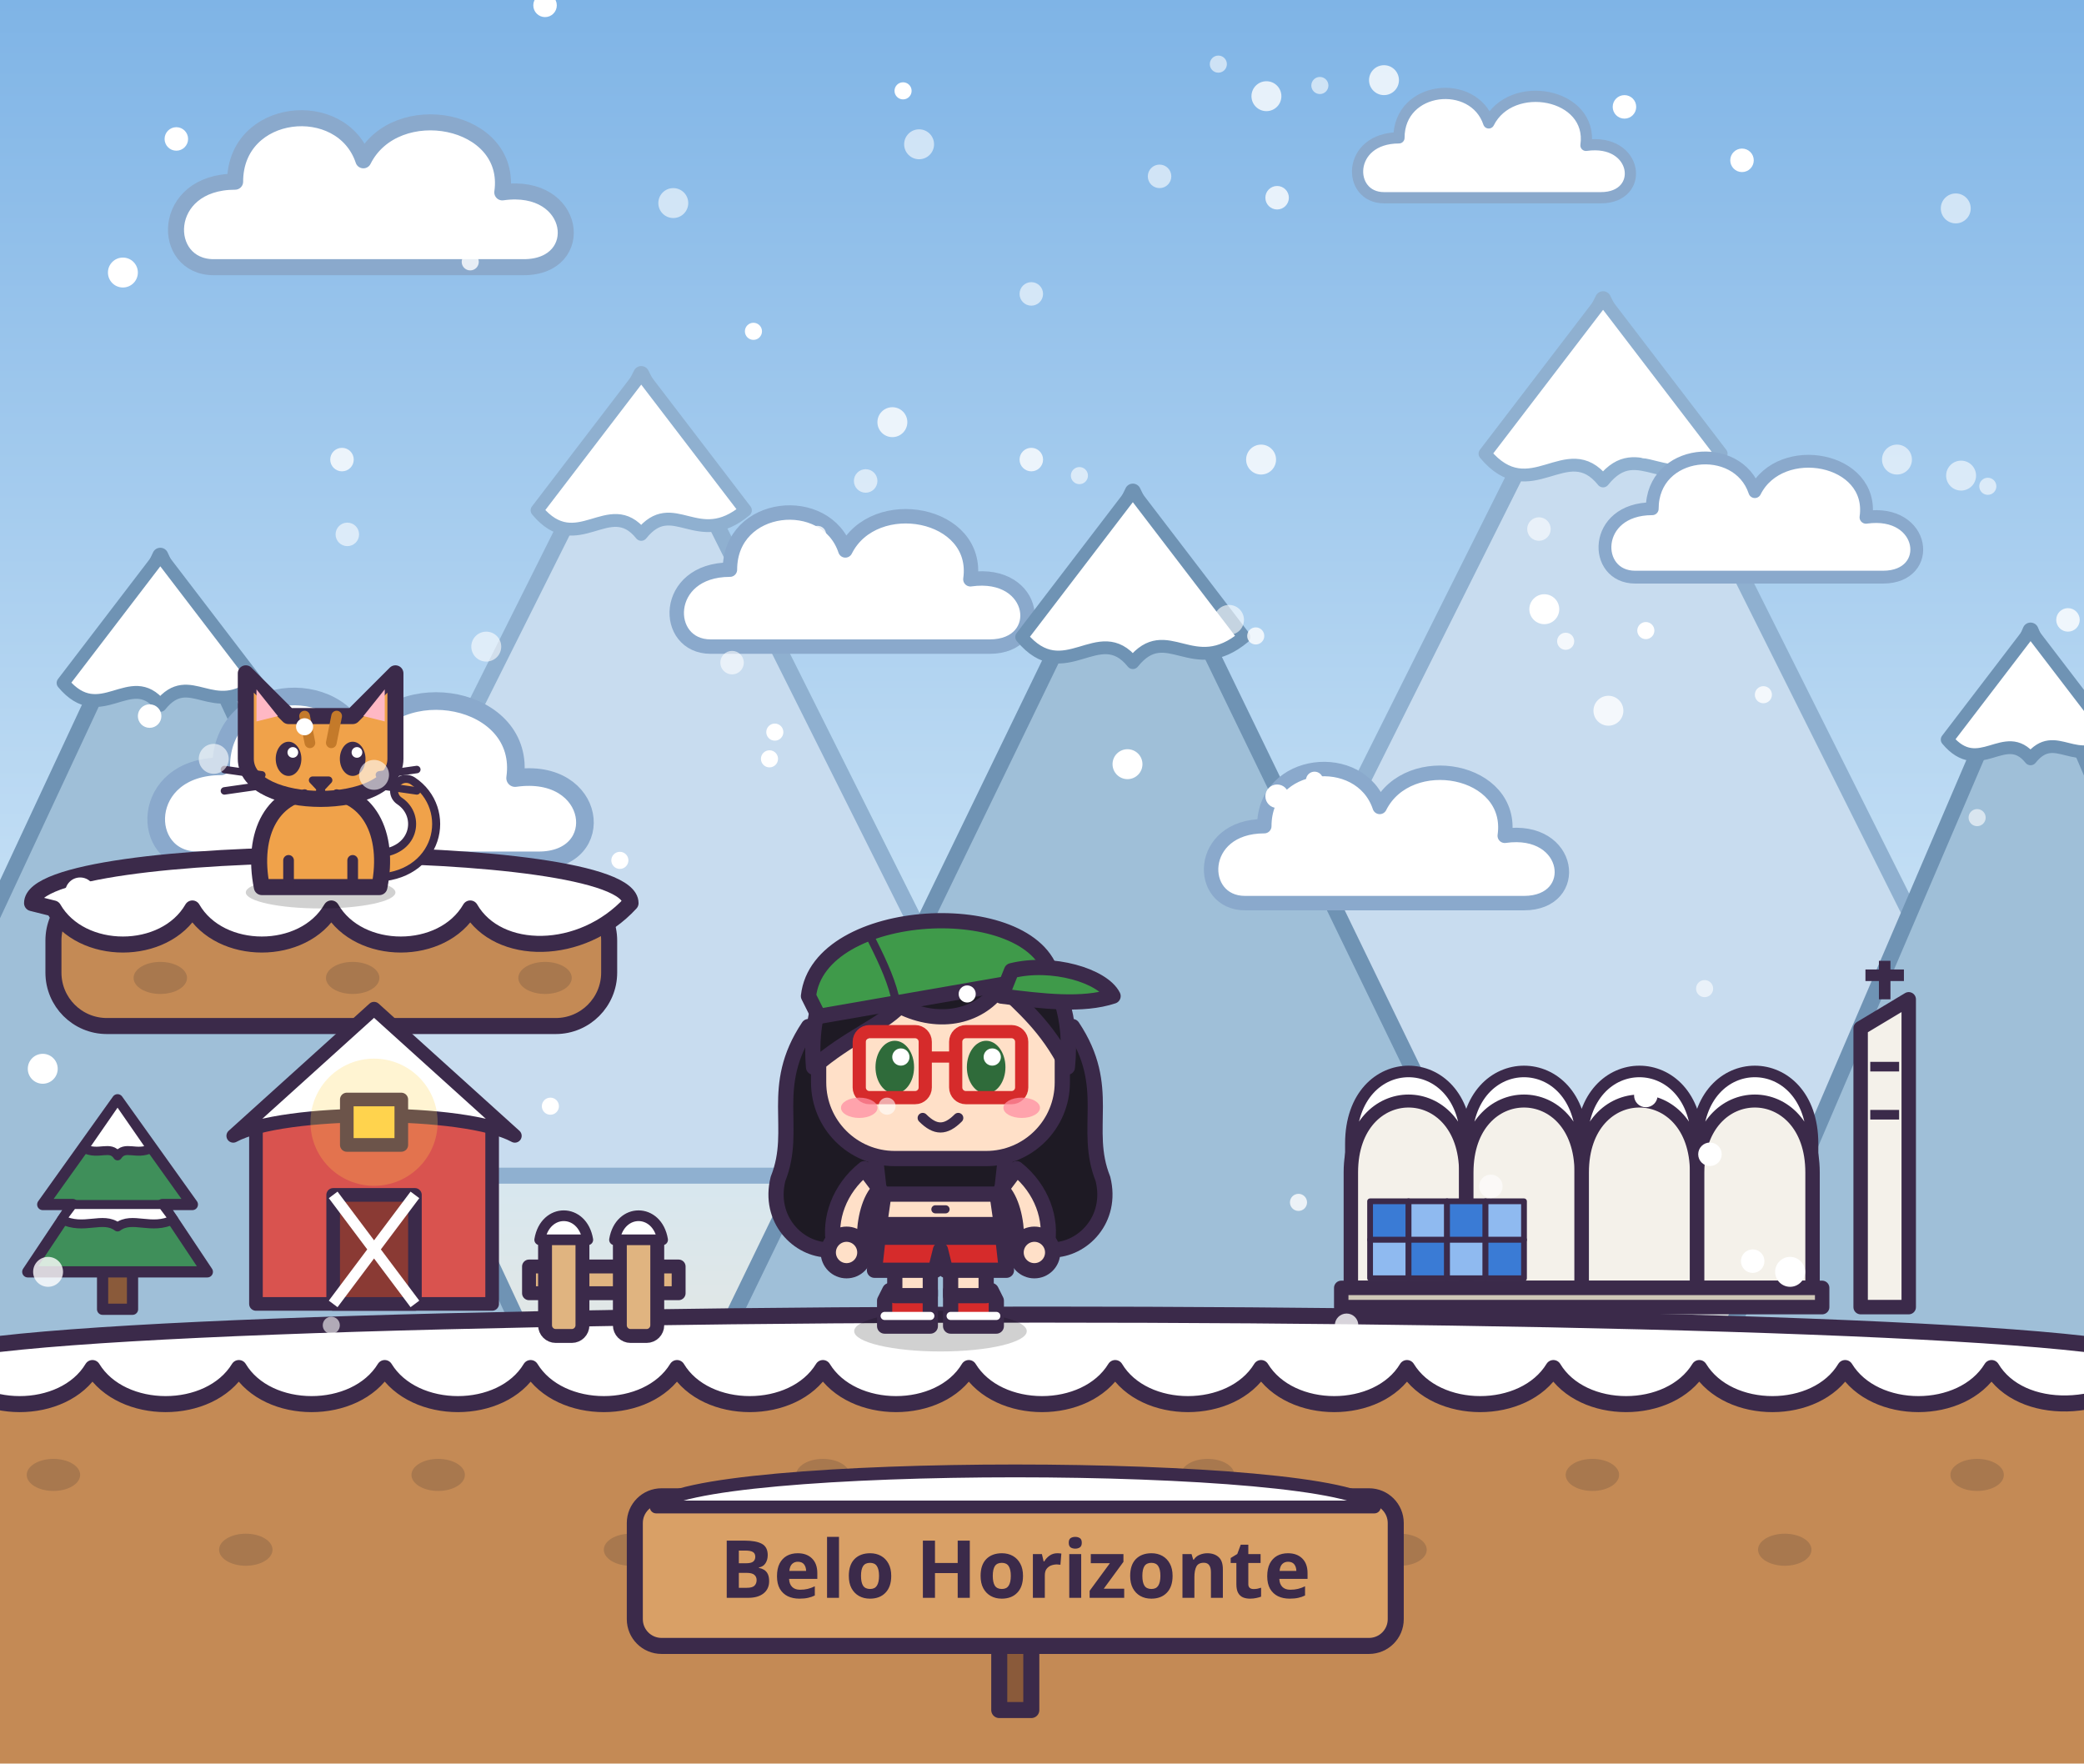
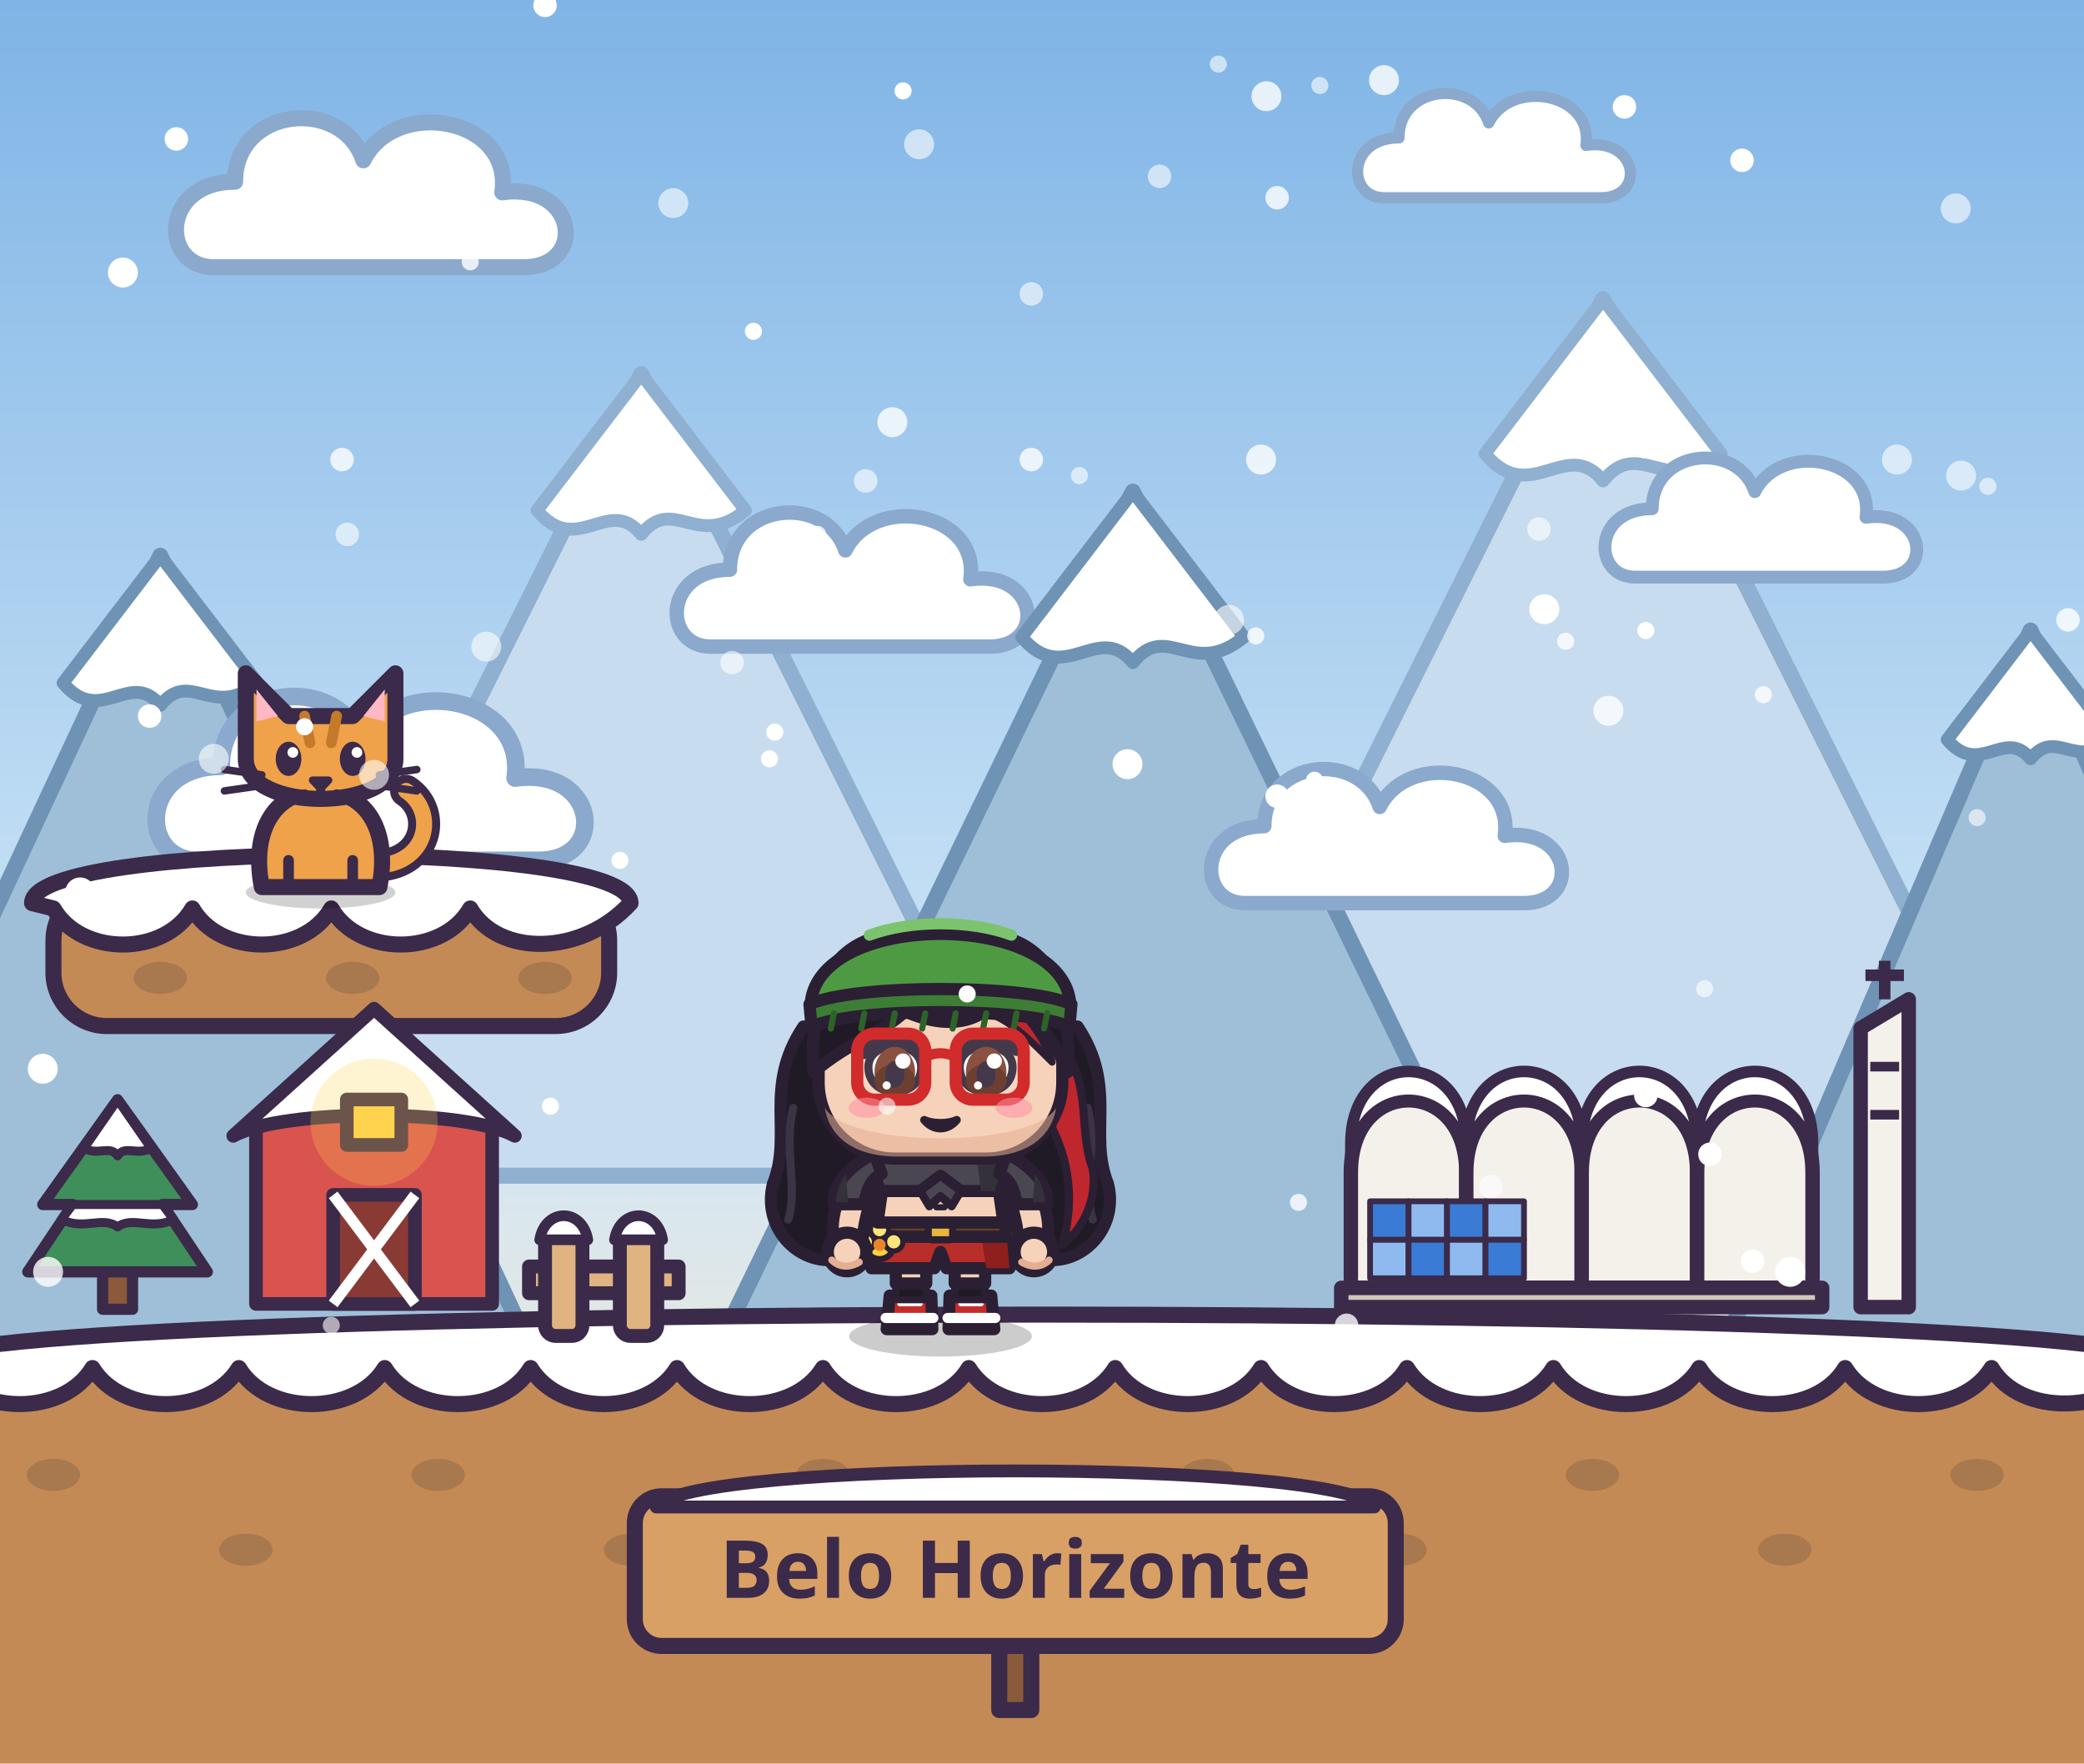
<svg xmlns="http://www.w3.org/2000/svg" viewBox="0 0 390 330" width="100%" height="100%" preserveAspectRatio="xMidYMax slice">
  <defs>
    <linearGradient id="ceu" x1="0" y1="0" x2="0" y2="1">
      <stop offset="0" stop-color="#7fb4e6" />
      <stop offset=".6" stop-color="#cfe6f7" />
      <stop offset="1" stop-color="#ffe9c9" />
    </linearGradient>
  </defs>
  <rect width="390" height="330" fill="url(#ceu)" />
  <path d="M45.0 220 L120 70 L195.0 220 Z" fill="#c8dcef" stroke="#8fb0d0" stroke-width="3" stroke-linejoin="round" />
  <path d="M100.5 95.5 L120 70 L139.5 95.5 C130.5 103.0 126.0 92.5 120 100.0 C114.0 92.5 108.0 104.5 100.5 95.5 Z" fill="#fff" stroke="#8fb0d0" stroke-width="2.4" stroke-linejoin="round" />
  <path d="M215.0 226 L300 56 L385.0 226 Z" fill="#c8dcef" stroke="#8fb0d0" stroke-width="3" stroke-linejoin="round" />
  <path d="M277.9 84.9 L300 56 L322.1 84.9 C311.9 93.4 306.8 81.5 300 90.0 C293.2 81.5 286.4 95.1 277.9 84.9 Z" fill="#fff" stroke="#8fb0d0" stroke-width="2.4" stroke-linejoin="round" />
  <path transform="translate(160 112) scale(0.9)" d="M-30 10 C-40 10 -40 -6 -26 -6 C-26 -20 -6 -22 -2 -10 C4 -22 26 -18 24 -4 C38 -6 40 10 28 10 Z" fill="#fff" stroke="#8aa9cc" stroke-width="3" stroke-linejoin="round" />
  <path transform="translate(330 100) scale(0.8)" d="M-30 10 C-40 10 -40 -6 -26 -6 C-26 -20 -6 -22 -2 -10 C4 -22 26 -18 24 -4 C38 -6 40 10 28 10 Z" fill="#fff" stroke="#8aa9cc" stroke-width="3" stroke-linejoin="round" />
  <path d="M-40.0 254 L30 104 L100.0 254 Z" fill="#9fbfd8" stroke="#6f93b4" stroke-width="3" stroke-linejoin="round" />
  <path d="M11.8 127.8 L30 104 L48.2 127.8 C39.8 134.8 35.6 125.0 30 132.0 C24.4 125.0 18.8 136.2 11.8 127.8 Z" fill="#fff" stroke="#6f93b4" stroke-width="2.4" stroke-linejoin="round" />
  <path d="M132.0 257 L212 92 L292.0 257 Z" fill="#9fbfd8" stroke="#6f93b4" stroke-width="3" stroke-linejoin="round" />
  <path d="M191.2 119.2 L212 92 L232.8 119.2 C223.2 127.2 218.4 116.0 212 124.0 C205.6 116.0 199.2 128.8 191.2 119.2 Z" fill="#fff" stroke="#6f93b4" stroke-width="2.4" stroke-linejoin="round" />
  <path d="M320.0 258 L380 118 L440.0 258 Z" fill="#9fbfd8" stroke="#6f93b4" stroke-width="3" stroke-linejoin="round" />
  <path d="M364.4 138.4 L380 118 L395.6 138.4 C388.4 144.4 384.8 136.0 380 142.0 C375.2 136.0 370.4 145.6 364.4 138.4 Z" fill="#fff" stroke="#6f93b4" stroke-width="2.4" stroke-linejoin="round" />
  <path transform="translate(70 150) scale(1.1)" d="M-30 10 C-40 10 -40 -6 -26 -6 C-26 -20 -6 -22 -2 -10 C4 -22 26 -18 24 -4 C38 -6 40 10 28 10 Z" fill="#fff" stroke="#8aa9cc" stroke-width="3" stroke-linejoin="round" />
  <path transform="translate(260 160) scale(0.9)" d="M-30 10 C-40 10 -40 -6 -26 -6 C-26 -20 -6 -22 -2 -10 C4 -22 26 -18 24 -4 C38 -6 40 10 28 10 Z" fill="#fff" stroke="#8aa9cc" stroke-width="3" stroke-linejoin="round" />
  <path transform="translate(70 40) scale(1)" d="M-30 10 C-40 10 -40 -6 -26 -6 C-26 -20 -6 -22 -2 -10 C4 -22 26 -18 24 -4 C38 -6 40 10 28 10 Z" fill="#fff" stroke="#8aa9cc" stroke-width="3" stroke-linejoin="round" />
  <path transform="translate(280 30) scale(0.7)" d="M-30 10 C-40 10 -40 -6 -26 -6 C-26 -20 -6 -22 -2 -10 C4 -22 26 -18 24 -4 C38 -6 40 10 28 10 Z" fill="#fff" stroke="#8aa9cc" stroke-width="3" stroke-linejoin="round" />
  <rect x="-10" y="252" width="410" height="90" rx="10" fill="#c48a55" stroke="#3b2a4a" stroke-width="3" />
  <ellipse cx="10" cy="276" rx="5" ry="3" fill="#a8784e" stroke="none" />
  <ellipse cx="46" cy="290" rx="5" ry="3" fill="#a8784e" stroke="none" />
  <ellipse cx="82" cy="276" rx="5" ry="3" fill="#a8784e" stroke="none" />
  <ellipse cx="118" cy="290" rx="5" ry="3" fill="#a8784e" stroke="none" />
  <ellipse cx="154" cy="276" rx="5" ry="3" fill="#a8784e" stroke="none" />
  <ellipse cx="190" cy="290" rx="5" ry="3" fill="#a8784e" stroke="none" />
  <ellipse cx="226" cy="276" rx="5" ry="3" fill="#a8784e" stroke="none" />
  <ellipse cx="262" cy="290" rx="5" ry="3" fill="#a8784e" stroke="none" />
  <ellipse cx="298" cy="276" rx="5" ry="3" fill="#a8784e" stroke="none" />
  <ellipse cx="334" cy="290" rx="5" ry="3" fill="#a8784e" stroke="none" />
  <ellipse cx="370" cy="276" rx="5" ry="3" fill="#a8784e" stroke="none" />
  <path d="M-14 255 C-14 243 404 243 404 255 C394.5 265 378.1 265 372.7 256 C367.2 265 350.8 265 345.3 256 C339.9 265 323.5 265 318.0 256 C312.5 265 296.1 265 290.7 256 C285.2 265 268.8 265 263.3 256 C257.9 265 241.5 265 236.0 256 C230.5 265 214.1 265 208.7 256 C203.2 265 186.8 265 181.3 256 C175.9 265 159.5 265 154.0 256 C148.5 265 132.1 265 126.7 256 C121.2 265 104.8 265 99.3 256 C93.9 265 77.5 265 72.0 256 C66.5 265 50.1 265 44.7 256 C39.2 265 22.8 265 17.3 256 C11.9 265 -4.5 265 -10.0 256 Z" fill="#fff" stroke="#3b2a4a" stroke-width="3" stroke-linejoin="round" />
  <rect x="10" y="166" width="104" height="26" rx="10" fill="#c48a55" stroke="#3b2a4a" stroke-width="3" />
  <ellipse cx="30" cy="183" rx="5" ry="3" fill="#a8784e" stroke="none" />
  <ellipse cx="66" cy="183" rx="5" ry="3" fill="#a8784e" stroke="none" />
  <ellipse cx="102" cy="183" rx="5" ry="3" fill="#a8784e" stroke="none" />
  <path d="M6 169 C6 157 118 157 118 169 C108.8 179 93.2 179 88.0 170 C82.8 179 67.2 179 62.0 170 C56.8 179 41.2 179 36.0 170 C30.8 179 15.2 179 10.0 170 Z" fill="#fff" stroke="#3b2a4a" stroke-width="3" stroke-linejoin="round" />
  <g transform="translate(60 150) scale(1)" stroke="#3b2a4a" stroke-width="3" stroke-linejoin="round" stroke-linecap="round">
    <ellipse cx="0" cy="17" rx="14" ry="3" fill="#000" opacity=".18" stroke="none" />
    <path d="M10 12 C20 12 22 2 16 -2" fill="none" stroke-width="6" />
    <path d="M10 12 C20 12 22 2 16 -2" fill="none" stroke="#f0a24a" stroke-width="3" />
    <path d="M-11 16 C-13 6 -9 -2 0 -2 C9 -2 13 6 11 16 Z" fill="#f0a24a" />
    <path d="M-6 16 L-6 11 M6 16 L6 11" stroke-width="2" />
    <path d="M-14 -8 L-14 -24 L-6 -16 L6 -16 L14 -24 L14 -8 C14 2 -14 2 -14 -8 Z" fill="#f0a24a" />
    <path d="M-12 -21 L-12 -15 L-8 -16 Z M12 -21 L12 -15 L8 -16 Z" fill="#ffb8c4" stroke="none" />
    <path d="M-3 -16 L-2 -11 M3 -16 L2 -11" stroke="#c47a2a" stroke-width="2" />
    <ellipse cx="-6" cy="-8" rx="2.4" ry="3.2" fill="#3b2a4a" stroke="none" />
    <ellipse cx="6" cy="-8" rx="2.4" ry="3.2" fill="#3b2a4a" stroke="none" />
    <circle cx="-5.2" cy="-9.2" r="1" fill="#fff" stroke="none" />
    <circle cx="6.8" cy="-9.2" r="1" fill="#fff" stroke="none" />
    <path d="M-1.5 -4 L1.5 -4 L0 -2.4 Z" fill="#ff8fa3" stroke-width="1.4" />
    <path d="M-3 -1.5 C-1.5 0 0 -1 0 -2.4 C0 -1 1.5 0 3 -1.5" fill="none" stroke-width="1.6" />
    <path d="M-18 -6 L-11 -5 M-18 -2 L-11 -3 M18 -6 L11 -5 M18 -2 L11 -3" stroke-width="1.4" />
  </g>
  <g transform="translate(296 214) scale(0.9)" stroke="#3b2a4a" stroke-width="3" stroke-linejoin="round">
    <path d="M-48 30 L-48 6 C-48 -14 -24 -14 -24 6 L-24 30 Z" fill="#f4f1ea" />
    <path d="M-24 30 L-24 6 C-24 -14 0 -14 0 6 L0 30 Z" fill="#f4f1ea" />
    <path d="M0 30 L0 6 C0 -14 24 -14 24 6 L24 30 Z" fill="#f4f1ea" />
    <path d="M24 30 L24 6 C24 -14 48 -14 48 6 L48 30 Z" fill="#f4f1ea" />
    <path d="M-48 6 C-48 -14 -24 -14 -24 6 C-24 -14 0 -14 0 6 C0 -14 24 -14 24 6 C24 -14 48 -14 48 6 L48 0 C48 -20 24 -20 24 0 C24 -20 0 -20 0 0 C0 -20 -24 -20 -24 0 C-24 -20 -48 -20 -48 0 Z" fill="#fff" stroke-width="2.4" />
    <rect x="-44" y="12" width="8" height="8" fill="#3a7bd5" stroke-width="1.2" />
    <rect x="-44" y="20" width="8" height="8" fill="#8fbaf0" stroke-width="1.2" />
    <rect x="-36" y="12" width="8" height="8" fill="#8fbaf0" stroke-width="1.2" />
    <rect x="-36" y="20" width="8" height="8" fill="#3a7bd5" stroke-width="1.2" />
    <rect x="-28" y="12" width="8" height="8" fill="#3a7bd5" stroke-width="1.2" />
    <rect x="-28" y="20" width="8" height="8" fill="#8fbaf0" stroke-width="1.2" />
    <rect x="-20" y="12" width="8" height="8" fill="#8fbaf0" stroke-width="1.2" />
    <rect x="-20" y="20" width="8" height="8" fill="#3a7bd5" stroke-width="1.2" />
    <rect x="-50" y="30" width="100" height="4" fill="#cfc8b8" />
    <path d="M58 34 L58 -24 L68 -30 L68 34 Z" fill="#f4f1ea" />
    <path d="M60 -16 L66 -16 M60 -6 L66 -6" stroke-width="2" />
    <path d="M63 -30 L63 -38 M59 -35 L67 -35" stroke-width="2.4" />
  </g>
  <g transform="translate(70 210) scale(0.85)" stroke="#3b2a4a" stroke-width="3" stroke-linejoin="round">
    <path d="M-26 0 L-26 40 L26 40 L26 0 L0 -20 Z" fill="#d9534f" />
    <path d="M-31 3 L0 -25 L31 3 C20 -3 -20 -3 -31 3 Z" fill="#fff" />
    <rect x="-9" y="16" width="18" height="24" fill="#8a3a34" />
    <path d="M-9 16 L9 40 M9 16 L-9 40" stroke="#fff" stroke-width="2.4" />
    <rect x="-6" y="-5" width="12" height="10" fill="#ffd34d" />
    <circle cx="0" cy="0" r="14" fill="#ffd34d" opacity=".25" stroke="none" />
  </g>
  <g stroke="#3b2a4a" stroke-width="2.6" stroke-linejoin="round">
    <rect x="99" y="237" width="28" height="5" fill="#e0b480" />
    <rect x="102" y="230" width="7" height="20" rx="2" fill="#e0b480" />
    <path d="M101 232 C102 226 109 226 110 232 Z" fill="#fff" stroke-width="2" />
    <rect x="116" y="230" width="7" height="20" rx="2" fill="#e0b480" />
    <path d="M115 232 C116 226 123 226 124 232 Z" fill="#fff" stroke-width="2" />
  </g>
  <g transform="translate(22 210) scale(0.7)" stroke="#3b2a4a" stroke-width="3" stroke-linejoin="round">
    <rect x="-4" y="38" width="8" height="12" fill="#8a5a3a" />
    <path d="M0 -6 L-20 22 L-12 22 L-24 40 L24 40 L12 22 L20 22 Z" fill="#3f8f5a" />
    <path d="M0 -6 L-9 7 C-5 9 -2 6 0 9 C2 6 5 9 9 7 Z M-15 26 C-9 29 -4 25 0 28 C4 25 9 29 15 26 L12 22 L-12 22 Z" fill="#fff" stroke-width="2.4" />
  </g>
-   <g transform="translate(176 194) scale(0.95)" stroke="#3b2a4a" stroke-width="3" stroke-linejoin="round" stroke-linecap="round">
-     <ellipse cx="0" cy="58" rx="17" ry="4" fill="#000" opacity=".18" stroke="none" />
-     <path d="M-26 -2 C-34 10 -28 18 -32 28 C-34 36 -28 42 -22 42 L-14 34 L14 34 L22 42 C28 42 34 36 32 28 C28 18 34 10 26 -2 Z" fill="#1e1a24" />
-     <path d="M-10 50 L-11 52 L-11 57 L-2 57 L-2 50 Z M2 50 L2 57 L11 57 L11 52 L10 50 Z" fill="#d62b2b" />
-     <path d="M-11 55 L-2 55 M2 55 L11 55" stroke="#fff" stroke-width="1.6" />
-     <rect x="-9" y="44" width="7" height="7" fill="#ffe0c8" />
-     <rect x="2" y="44" width="7" height="7" fill="#ffe0c8" />
-     <path d="M-12 37 L12 37 L13 46 L1 46 L0 42 L-1 46 L-13 46 Z" fill="#d62b2b" />
-     <path d="M-12 37 L12 37 L12 39.5 L-12 39.5 Z" fill="#2a2230" />
-     <path d="M-11 30 L11 30 L12 37 L-12 37 Z" fill="#ffe0c8" />
-     <path d="M-1 34 L1 34" stroke-width="1.6" />
-     <path d="M-13 22 L13 22 L12 31 L-12 31 Z" fill="#1e1a24" />
-     <path d="M-15 26 C-20 30 -22 36 -21 41 L-15 40 C-15 36 -14 32 -12 30 Z M15 26 C20 30 22 36 21 41 L15 40 C15 36 14 32 12 30 Z" fill="#ffe0c8" />
-     <circle cx="-18.5" cy="42.5" r="3.6" fill="#ffe0c8" />
-     <circle cx="18.5" cy="42.5" r="3.6" fill="#ffe0c8" />
-     <rect x="-24" y="-20" width="48" height="44" rx="15" fill="#ffe0c8" />
-     <path d="M-25 6 C-27 -18 -8 -24 2 -22 C14 -22 27 -14 25 6 C21 -2 16 -6 12 -10 C8 -4 0 -2 -8 -6 C-12 -2 -18 0 -25 6 Z" fill="#1e1a24" />
-     <path d="M-26 -8 C-24 -26 18 -28 22 -12 L-24 -4 Z" fill="#3f9a4a" />
-     <path d="M14 -13 C22 -15 32 -12 34 -8 C28 -6 20 -7 12 -8 Z" fill="#3f9a4a" />
-     <path d="M-14 -20 C-12 -16 -10 -12 -9 -8" fill="none" stroke-width="1.6" />
-     <ellipse cx="-9" cy="6" rx="3.8" ry="5.2" fill="#2f6b3a" stroke="none" />
-     <ellipse cx="9" cy="6" rx="3.8" ry="5.2" fill="#2f6b3a" stroke="none" />
-     <circle cx="-7.8" cy="4" r="1.7" fill="#fff" stroke="none" />
-     <circle cx="10.2" cy="4" r="1.7" fill="#fff" stroke="none" />
-     <rect x="-16" y="-1" width="13" height="13" rx="2" fill="none" stroke="#d62b2b" stroke-width="2.6" />
-     <rect x="3" y="-1" width="13" height="13" rx="2" fill="none" stroke="#d62b2b" stroke-width="2.6" />
-     <path d="M-3 4 L3 4" stroke="#d62b2b" stroke-width="2.2" />
-     <ellipse cx="-16" cy="14" rx="3.6" ry="2" fill="#ff8fa3" stroke="none" opacity=".75" />
-     <ellipse cx="16" cy="14" rx="3.6" ry="2" fill="#ff8fa3" stroke="none" opacity=".75" />
-     <path d="M-3.5 16 C-1 18.5 1 18.5 3.5 16" fill="none" stroke-width="2" />
+   <g transform="translate(176 194) scale(0.95)" stroke="#2B1F33" stroke-width="2.4" stroke-linejoin="round" stroke-linecap="round">
+     <ellipse cx="0" cy="59" rx="18" ry="4" fill="#000" opacity=".2" stroke="none" />
+     <path d="M-27 -2 C-35 10 -29 19 -33 29 C-35 37 -29 44 -22 44 C-18 41 -15 38 -14 34 L14 34 C15 38 18 41 22 44 C29 44 35 37 33 29 C29 19 35 10 27 -2 Z" fill="#1F1A26" />
+     <path d="M-29 14 C-31 22 -28 30 -30 36 M29 14 C31 22 28 30 30 36" fill="none" stroke="#3A3445" stroke-width="1.6" />
+     <path d="M24 2 C30 10 27 18 30 26 C31 32 28 38 24 41 C26 34 26 26 22 18 Z" fill="#C0262E" stroke-width="1.6" />
+     <path d="M-10 51 L-10.6 57.6 L-1.6 57.6 L-1.8 51 Z M1.8 51 L1.6 57.6 L10.6 57.6 L10 51 Z" fill="#C42B2B" />
+     <path d="M-10.8 55.4 L-1.4 55.4 M1.4 55.4 L10.8 55.4" stroke="#fff" stroke-width="2" />
+     <path d="M-8 52.6 L-4 52.6 M4 52.6 L8 52.6" stroke="#fff" stroke-width="1" />
+     <rect x="-8.8" y="48.4" width="6" height="3.4" fill="#1F1A26" stroke-width="1.4" />
+     <rect x="2.8" y="48.4" width="6" height="3.4" fill="#1F1A26" stroke-width="1.4" />
+     <path d="M-8.8 44 L-2.8 44 L-2.8 48.6 L-8.8 48.6 Z M2.8 44 L8.8 44 L8.8 48.6 L2.8 48.6 Z" fill="#F7D2BA" />
+     <path d="M-12.6 37 L12.6 37 L13.6 45.6 L1.2 45.6 L0 42.4 L-1.2 45.6 L-13.6 45.6 Z" fill="#B82E2A" />
+     <path d="M8 39 L13 39 L13.6 45.6 L9 45.6 Z" fill="#8E1F1D" stroke="none" />
+     <path d="M-12.8 36.4 L12.8 36.4 L12.8 39.4 L-12.8 39.4 Z" fill="#6B3F23" />
+     <rect x="-2.4" y="35.8" width="4.8" height="4.2" rx=".8" fill="#E7B53A" stroke-width="1.4" />
+     <g transform="translate(-12 41)">
+       <circle r="2.8" fill="#FFD23F" stroke-width="1.2" />
+       <circle cx="0" cy="-3" r="1.8" fill="#FFE47A" stroke-width="1" />
+       <circle cx="2.8" cy="-.6" r="1.8" fill="#FFE47A" stroke-width="1" />
+       <circle cx="-2.8" cy="-.6" r="1.8" fill="#FFE47A" stroke-width="1" />
+       <circle r="1.2" fill="#E8862A" stroke="none" />
+     </g>
+     <path d="M-11.4 29.6 L11.4 29.6 L12.4 36.6 L-12.4 36.6 Z" fill="#F7D2BA" />
+     <path d="M-.8 33.6 L.8 33.6" stroke-width="1.2" />
+     <path d="M-13.4 22.4 L13.4 22.4 L12.4 30.4 L4 30.4 L0 27.4 L-4 30.4 L-12.4 30.4 Z" fill="#4A4752" />
+     <path d="M-4 30.4 L0 27.4 L4 30.4 L2.2 33.4 L0 31.4 L-2.2 33.4 Z" fill="#4A4752" stroke-width="1.6" />
+     <path d="M7 23 L13 23 L12.4 30.4 L8 30.4 Z" fill="#34313B" stroke="none" />
+     <path d="M-14 25 C-20 29 -22 35 -21 41 L-15.4 40.4 C-15 36 -14 32 -12 30 Z" fill="#F7D2BA" />
+     <path d="M-13 23 C-19 26 -21.4 30 -21 33 L-15 33 C-14.6 30 -13.6 28 -11.6 27 Z" fill="#4A4752" />
+     <path d="M-18.6 27 C-20 29 -20.6 31 -20.6 32.6 L-18.2 32.6 Z" fill="#34313B" stroke="none" />
+     <circle cx="-18.4" cy="42.4" r="3.8" fill="#F7D2BA" />
+     <path d="M-16 44.4 C-18 45.6 -20 45.4 -21.4 44" fill="none" stroke="#E3AE93" stroke-width="1.4" />
+     <path d="M14 25 C20 29 22 35 21 41 L15.4 40.4 C15 36 14 32 12 30 Z" fill="#F7D2BA" />
+     <path d="M13 23 C19 26 21.4 30 21 33 L15 33 C14.6 30 13.6 28 11.6 27 Z" fill="#4A4752" />
+     <path d="M18.6 27 C20 29 20.6 31 20.6 32.6 L18.2 32.6 Z" fill="#34313B" stroke="none" />
+     <circle cx="18.4" cy="42.4" r="3.8" fill="#F7D2BA" />
+     <path d="M16 44.4 C18 45.6 20 45.4 21.4 44" fill="none" stroke="#E3AE93" stroke-width="1.4" />
+     <rect x="-24" y="-20" width="48" height="44" rx="15" fill="#F7D2BA" />
+     <path d="M-22.8 14 C-18 22 18 22 22.8 14 C22 19 18 23.4 9 23.6 L-9 23.6 C-18 23.4 -22 19 -22.8 14 Z" fill="#E3AE93" stroke="none" opacity=".55" />
+     <path d="M-25 7 C-27 -16 -9 -23 2 -21 C14 -21 27 -13 25 7 C22 -1 17 -5 12 -9 C9 -3 2 -1 -7 -5 C-11 -1 -18 1 -25 7 Z" fill="#1F1A26" />
+     <path d="M12 -9 C16 -5 20 -1 22 5 C18 1 15 -2 11 -4 Z" fill="#C0262E" stroke-width="1.4" />
+     <path d="M-14 -10 C-10 -12 -4 -12 0 -11" fill="none" stroke="#4A4455" stroke-width="1.8" />
+     <path d="M-25.6 -6 C-25 -25 25 -25 25.6 -6 C17 -9.6 -17 -9.6 -25.6 -6 Z" fill="#4E9A43" />
+     <path d="M-25.8 -6.4 C-17 -10.4 17 -10.4 25.8 -6.4 L25.4 -2 C17 -5.8 -17 -5.8 -25.4 -2 Z" fill="#3D7D35" />
+     <path d="M-21 -4.6 L-21.6 -1.6" fill="none" stroke="#2E6328" stroke-width="1.2" />
+     <path d="M-15 -4.6 L-15.6 -1.6" fill="none" stroke="#2E6328" stroke-width="1.2" />
+     <path d="M-9 -4.6 L-9.6 -1.6" fill="none" stroke="#2E6328" stroke-width="1.2" />
+     <path d="M-3 -4.6 L-3.6 -1.6" fill="none" stroke="#2E6328" stroke-width="1.2" />
+     <path d="M3 -4.6 L2.4 -1.6" fill="none" stroke="#2E6328" stroke-width="1.2" />
+     <path d="M9 -4.6 L8.4 -1.6" fill="none" stroke="#2E6328" stroke-width="1.2" />
+     <path d="M15 -4.6 L14.4 -1.6" fill="none" stroke="#2E6328" stroke-width="1.2" />
+     <path d="M21 -4.6 L20.4 -1.6" fill="none" stroke="#2E6328" stroke-width="1.2" />
+     <path d="M-14 -20 C-6 -23 6 -23 14 -20" fill="none" stroke="#7CC36E" stroke-width="2.2" />
+     <path d="M-14.2 6 C-14.2 0.5 -3.8 0.5 -3.8 6 C-3.8 12.5 -14.2 12.5 -14.2 6 Z" fill="#fff" stroke-width="1.6" />
+     <ellipse cx="-9" cy="7" rx="4" ry="5" fill="#7A3A26" stroke="none" />
+     <ellipse cx="-9" cy="8.6" rx="4" ry="3.2" fill="#5A2516" stroke="none" />
+     <ellipse cx="-9" cy="7.4" rx="1.9" ry="2.6" fill="#2B1F33" stroke="none" />
+     <circle cx="-7.4" cy="4.8" r="1.5" fill="#fff" stroke="none" />
+     <circle cx="-10.6" cy="9.6" r=".8" fill="#fff" stroke="none" />
+     <path d="M-15 3.2 C-12 -.2 -6 -.2 -3 2.6" fill="none" stroke-width="2.4" />
+     <path d="M-14.6 2.8 L-16.6 1.4" fill="none" stroke-width="1.6" />
+     <path d="M3.8 6 C3.8 0.5 14.2 0.5 14.2 6 C14.2 12.5 3.8 12.5 3.8 6 Z" fill="#fff" stroke-width="1.6" />
+     <ellipse cx="9" cy="7" rx="4" ry="5" fill="#7A3A26" stroke="none" />
+     <ellipse cx="9" cy="8.6" rx="4" ry="3.2" fill="#5A2516" stroke="none" />
+     <ellipse cx="9" cy="7.4" rx="1.9" ry="2.6" fill="#2B1F33" stroke="none" />
+     <circle cx="10.6" cy="4.8" r="1.5" fill="#fff" stroke="none" />
+     <circle cx="7.4" cy="9.6" r=".8" fill="#fff" stroke="none" />
+     <path d="M3 3.2 C6 -.2 12 -.2 15 2.6" fill="none" stroke-width="2.4" />
+     <path d="M14.6 2.8 L16.6 1.4" fill="none" stroke-width="1.6" />
+     <rect x="-16.4" y="-.6" width="13.4" height="13" rx="3.4" fill="#fff" fill-opacity=".12" stroke="#D12B2B" stroke-width="2.4" />
+     <rect x="3" y="-.6" width="13.4" height="13" rx="3.4" fill="#fff" fill-opacity=".12" stroke="#D12B2B" stroke-width="2.4" />
+     <path d="M-3 4 C-1 3 1 3 3 4" fill="none" stroke="#D12B2B" stroke-width="2" />
+     <ellipse cx="-14.5" cy="14" rx="3.6" ry="2" fill="#FF8FA3" opacity=".55" stroke="none" />
+     <ellipse cx="14.5" cy="14" rx="3.6" ry="2" fill="#FF8FA3" opacity=".55" stroke="none" />
+     <path d="M-3.2 16.4 C-1.4 18.6 1.4 18.6 3.2 16.4 C1.6 17.2 -1.6 17.2 -3.2 16.4 Z" fill="#C8475A" stroke-width="1.6" />
  </g>
  <g stroke="#3b2a4a" stroke-width="3" stroke-linejoin="round">
    <rect x="187" y="304" width="6" height="16" fill="#8a5a3a" />
    <rect x="118.8" y="280" width="142.4" height="28" rx="5" fill="#d9a066" />
    <path d="M122.8 282 C128.8 273 251.2 273 257.2 282 Z" fill="#fff" stroke-width="2.4" />
  </g>
  <text x="190" y="299" text-anchor="middle" font-family="Trebuchet MS,Verdana,sans-serif" font-weight="800" font-size="15" fill="#3b2a4a">Belo Horizonte</text>
  <circle cx="126" cy="38" r="2.8" fill="#fff" opacity="0.6" />
  <circle cx="28" cy="134" r="2.2" fill="#fff" opacity="1" />
  <circle cx="23" cy="127" r="1.6" fill="#fff" opacity="0.6" />
  <circle cx="169" cy="17" r="1.6" fill="#fff" opacity="1" />
  <circle cx="166" cy="207" r="1.6" fill="#fff" opacity="0.6" />
  <circle cx="246" cy="146" r="1.6" fill="#fff" opacity="1" />
  <circle cx="228" cy="12" r="1.6" fill="#fff" opacity="0.6" />
  <circle cx="217" cy="33" r="2.2" fill="#fff" opacity="0.6" />
  <circle cx="211" cy="143" r="2.8" fill="#fff" opacity="1" />
  <circle cx="70" cy="145" r="2.8" fill="#fff" opacity="0.6" />
  <circle cx="145" cy="137" r="1.6" fill="#fff" opacity="1" />
  <circle cx="23" cy="51" r="2.8" fill="#fff" opacity="1" />
  <circle cx="167" cy="79" r="2.8" fill="#fff" opacity="0.8" />
  <circle cx="141" cy="62" r="1.6" fill="#fff" opacity="1" />
  <circle cx="304" cy="20" r="2.2" fill="#fff" opacity="1" />
  <circle cx="193" cy="86" r="2.2" fill="#fff" opacity="0.8" />
  <circle cx="237" cy="18" r="2.8" fill="#fff" opacity="0.8" />
  <circle cx="64" cy="86" r="2.2" fill="#fff" opacity="0.8" />
  <circle cx="15" cy="167" r="2.8" fill="#fff" opacity="1" />
  <circle cx="308" cy="205" r="2.2" fill="#fff" opacity="1" />
  <circle cx="137" cy="124" r="2.2" fill="#fff" opacity="0.6" />
  <circle cx="328" cy="236" r="2.2" fill="#fff" opacity="1" />
  <circle cx="259" cy="15" r="2.8" fill="#fff" opacity="0.8" />
  <circle cx="252" cy="248" r="2.2" fill="#fff" opacity="0.8" />
  <circle cx="279" cy="222" r="2.2" fill="#fff" opacity="0.6" />
  <circle cx="367" cy="89" r="2.8" fill="#fff" opacity="0.6" />
  <circle cx="193" cy="55" r="2.2" fill="#fff" opacity="0.6" />
  <circle cx="288" cy="99" r="2.2" fill="#fff" opacity="0.6" />
  <circle cx="65" cy="100" r="2.2" fill="#fff" opacity="0.6" />
  <circle cx="320" cy="216" r="2.2" fill="#fff" opacity="1" />
  <circle cx="162" cy="90" r="2.2" fill="#fff" opacity="0.6" />
  <circle cx="59" cy="44" r="1.6" fill="#fff" opacity="1" />
  <circle cx="91" cy="121" r="2.8" fill="#fff" opacity="0.6" />
  <circle cx="102" cy="1" r="2.2" fill="#fff" opacity="1" />
  <circle cx="144" cy="142" r="1.6" fill="#fff" opacity="1" />
  <circle cx="335" cy="238" r="2.8" fill="#fff" opacity="1" />
  <circle cx="289" cy="114" r="2.8" fill="#fff" opacity="1" />
  <circle cx="153" cy="100" r="1.6" fill="#fff" opacity="0.8" />
  <circle cx="247" cy="16" r="1.6" fill="#fff" opacity="0.6" />
  <circle cx="172" cy="27" r="2.8" fill="#fff" opacity="0.6" />
  <circle cx="40" cy="142" r="2.8" fill="#fff" opacity="0.6" />
  <circle cx="370" cy="153" r="1.6" fill="#fff" opacity="0.6" />
  <circle cx="239" cy="37" r="2.2" fill="#fff" opacity="0.8" />
  <circle cx="235" cy="119" r="1.6" fill="#fff" opacity="0.8" />
  <circle cx="387" cy="116" r="2.2" fill="#fff" opacity="0.8" />
  <circle cx="33" cy="26" r="2.2" fill="#fff" opacity="1" />
  <circle cx="103" cy="207" r="1.6" fill="#fff" opacity="1" />
  <circle cx="9" cy="238" r="2.8" fill="#fff" opacity="0.8" />
  <circle cx="57" cy="136" r="1.6" fill="#fff" opacity="1" />
  <circle cx="116" cy="161" r="1.6" fill="#fff" opacity="1" />
  <circle cx="330" cy="130" r="1.6" fill="#fff" opacity="0.8" />
  <circle cx="301" cy="133" r="2.8" fill="#fff" opacity="0.8" />
  <circle cx="248" cy="153" r="1.6" fill="#fff" opacity="0.6" />
  <circle cx="319" cy="185" r="1.6" fill="#fff" opacity="0.6" />
  <circle cx="202" cy="89" r="1.6" fill="#fff" opacity="0.6" />
  <circle cx="308" cy="118" r="1.6" fill="#fff" opacity="1" />
  <circle cx="236" cy="86" r="2.8" fill="#fff" opacity="0.8" />
  <circle cx="372" cy="91" r="1.6" fill="#fff" opacity="0.6" />
  <circle cx="88" cy="49" r="1.6" fill="#fff" opacity="0.8" />
  <circle cx="243" cy="225" r="1.6" fill="#fff" opacity="0.8" />
  <circle cx="355" cy="86" r="2.8" fill="#fff" opacity="0.6" />
  <circle cx="326" cy="30" r="2.2" fill="#fff" opacity="1" />
  <circle cx="293" cy="120" r="1.6" fill="#fff" opacity="0.8" />
  <circle cx="308" cy="83" r="2.8" fill="#fff" opacity="0.8" />
  <circle cx="181" cy="186" r="1.6" fill="#fff" opacity="1" />
  <circle cx="62" cy="248" r="1.6" fill="#fff" opacity="0.6" />
  <circle cx="230" cy="116" r="2.8" fill="#fff" opacity="0.6" />
  <circle cx="239" cy="149" r="2.2" fill="#fff" opacity="1" />
  <circle cx="366" cy="39" r="2.8" fill="#fff" opacity="0.6" />
  <circle cx="8" cy="200" r="2.8" fill="#fff" opacity="1" />
</svg>
